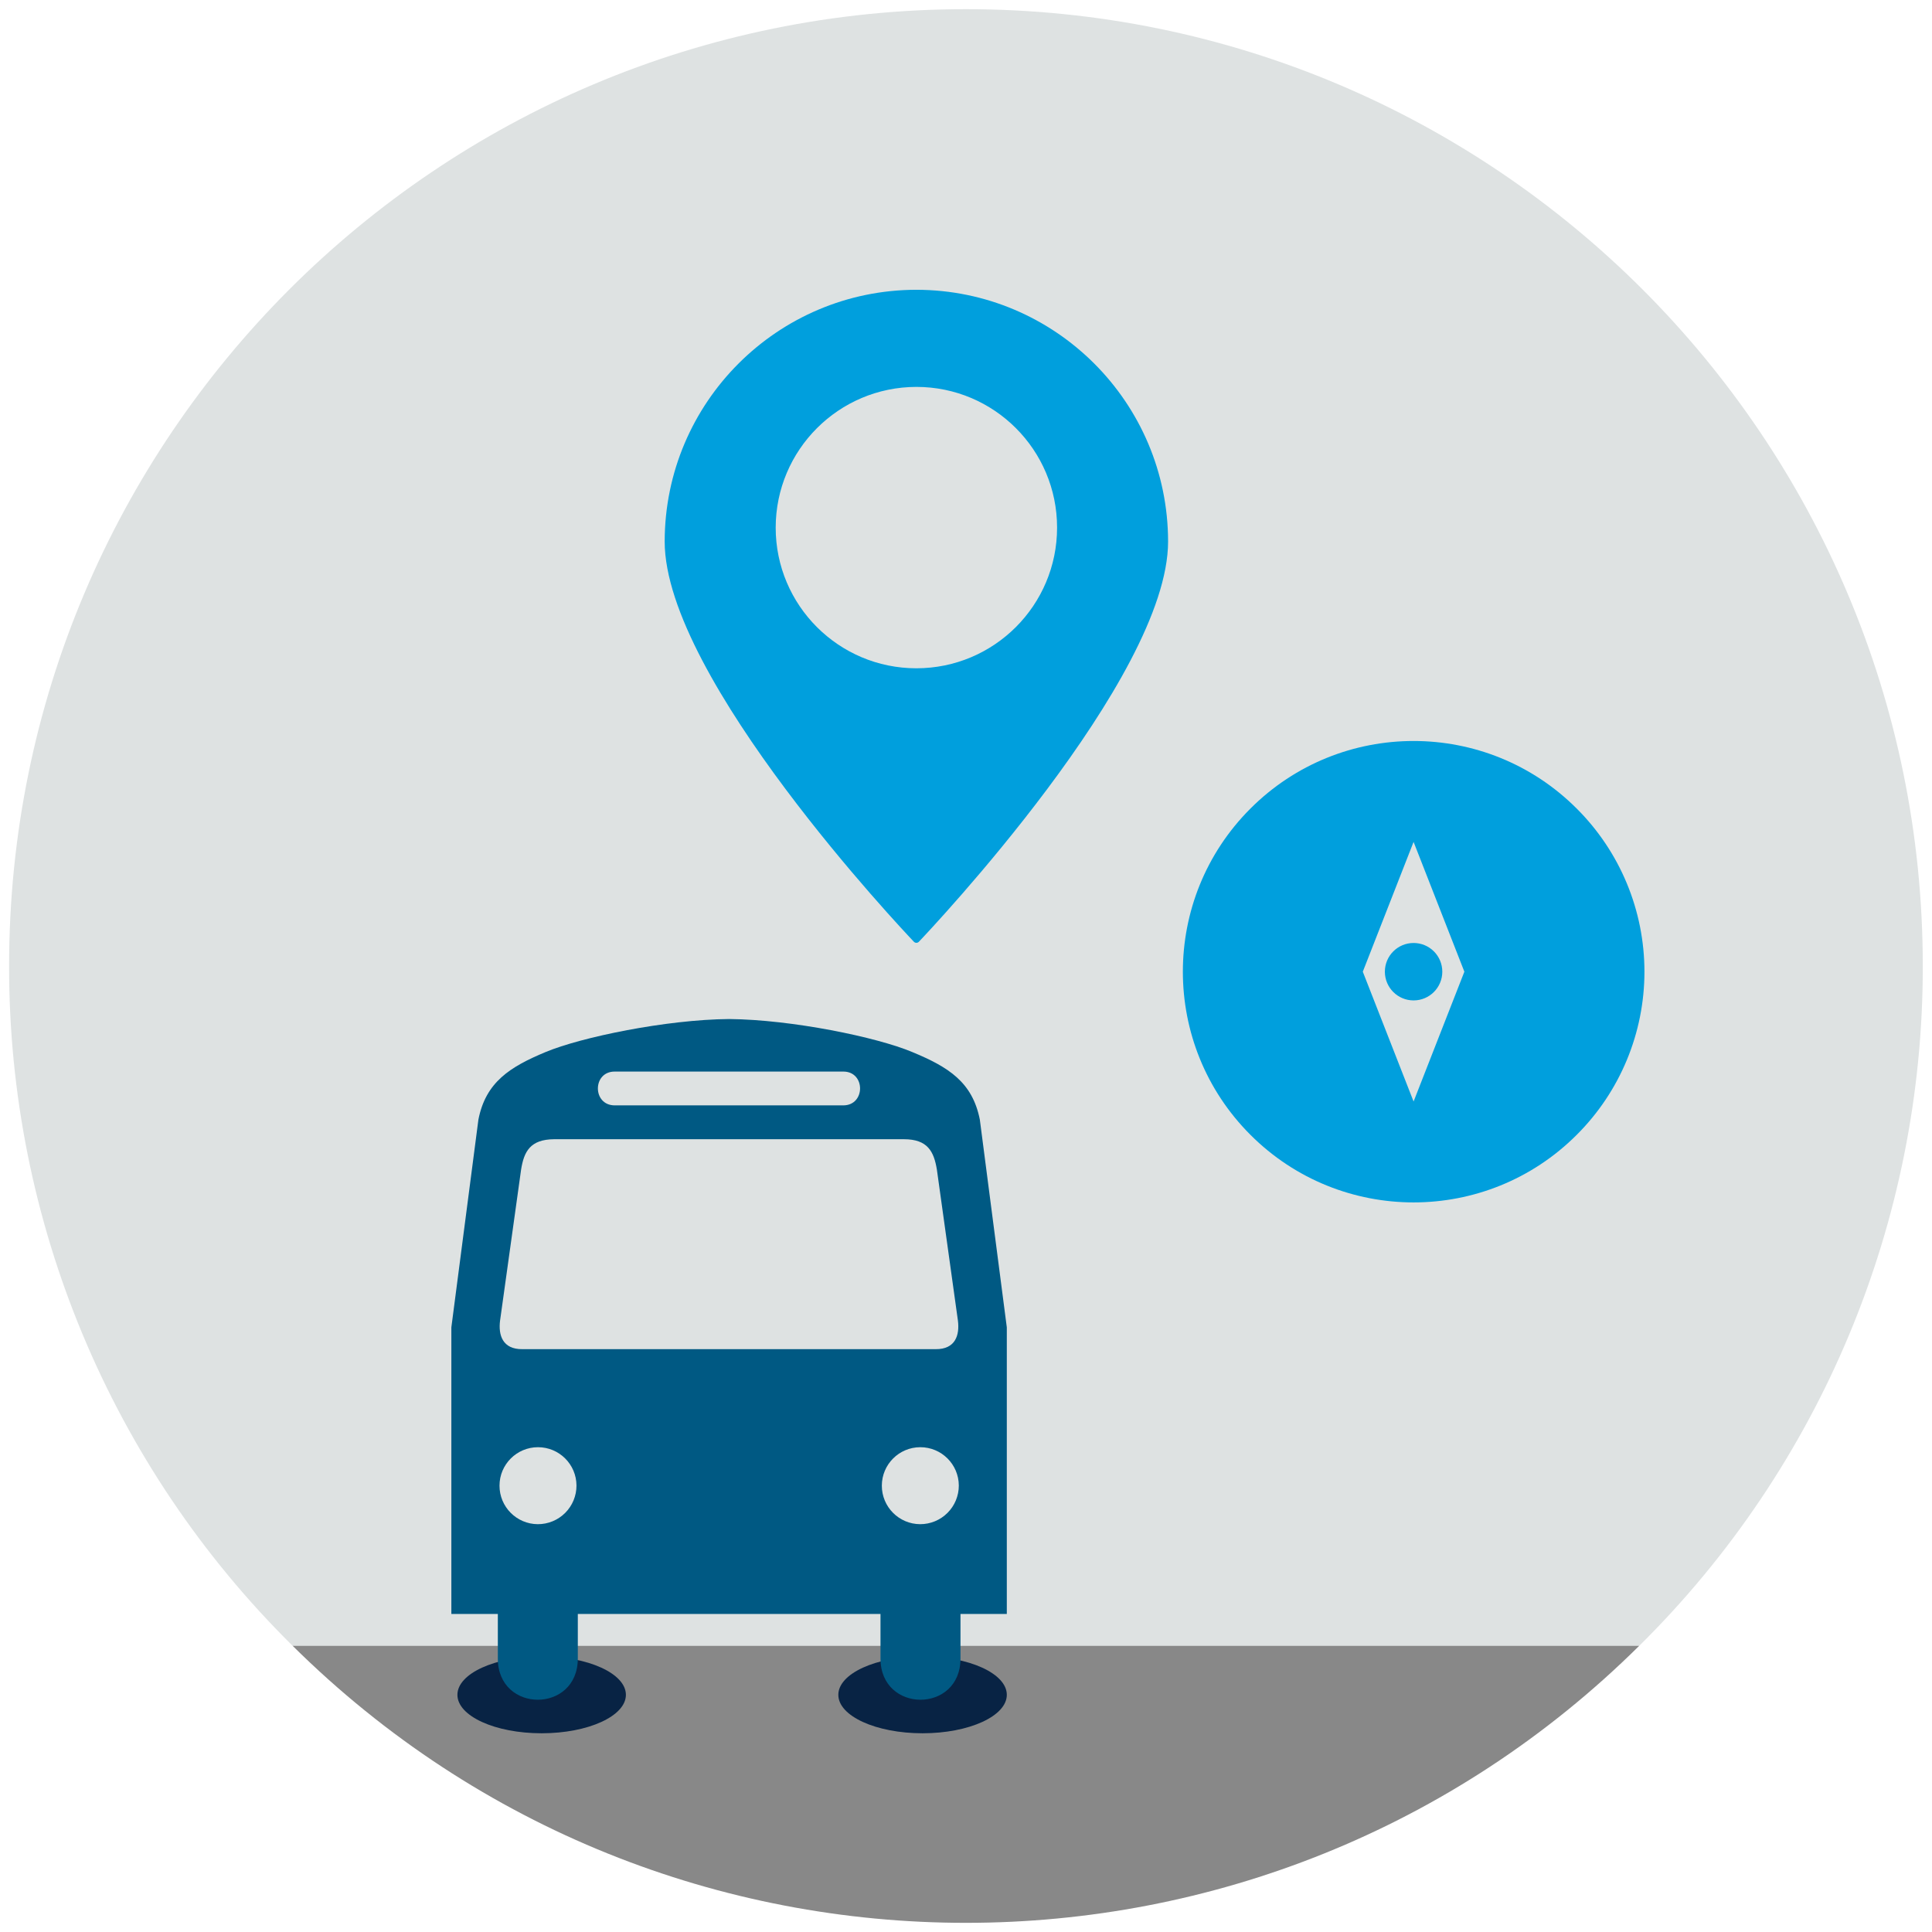
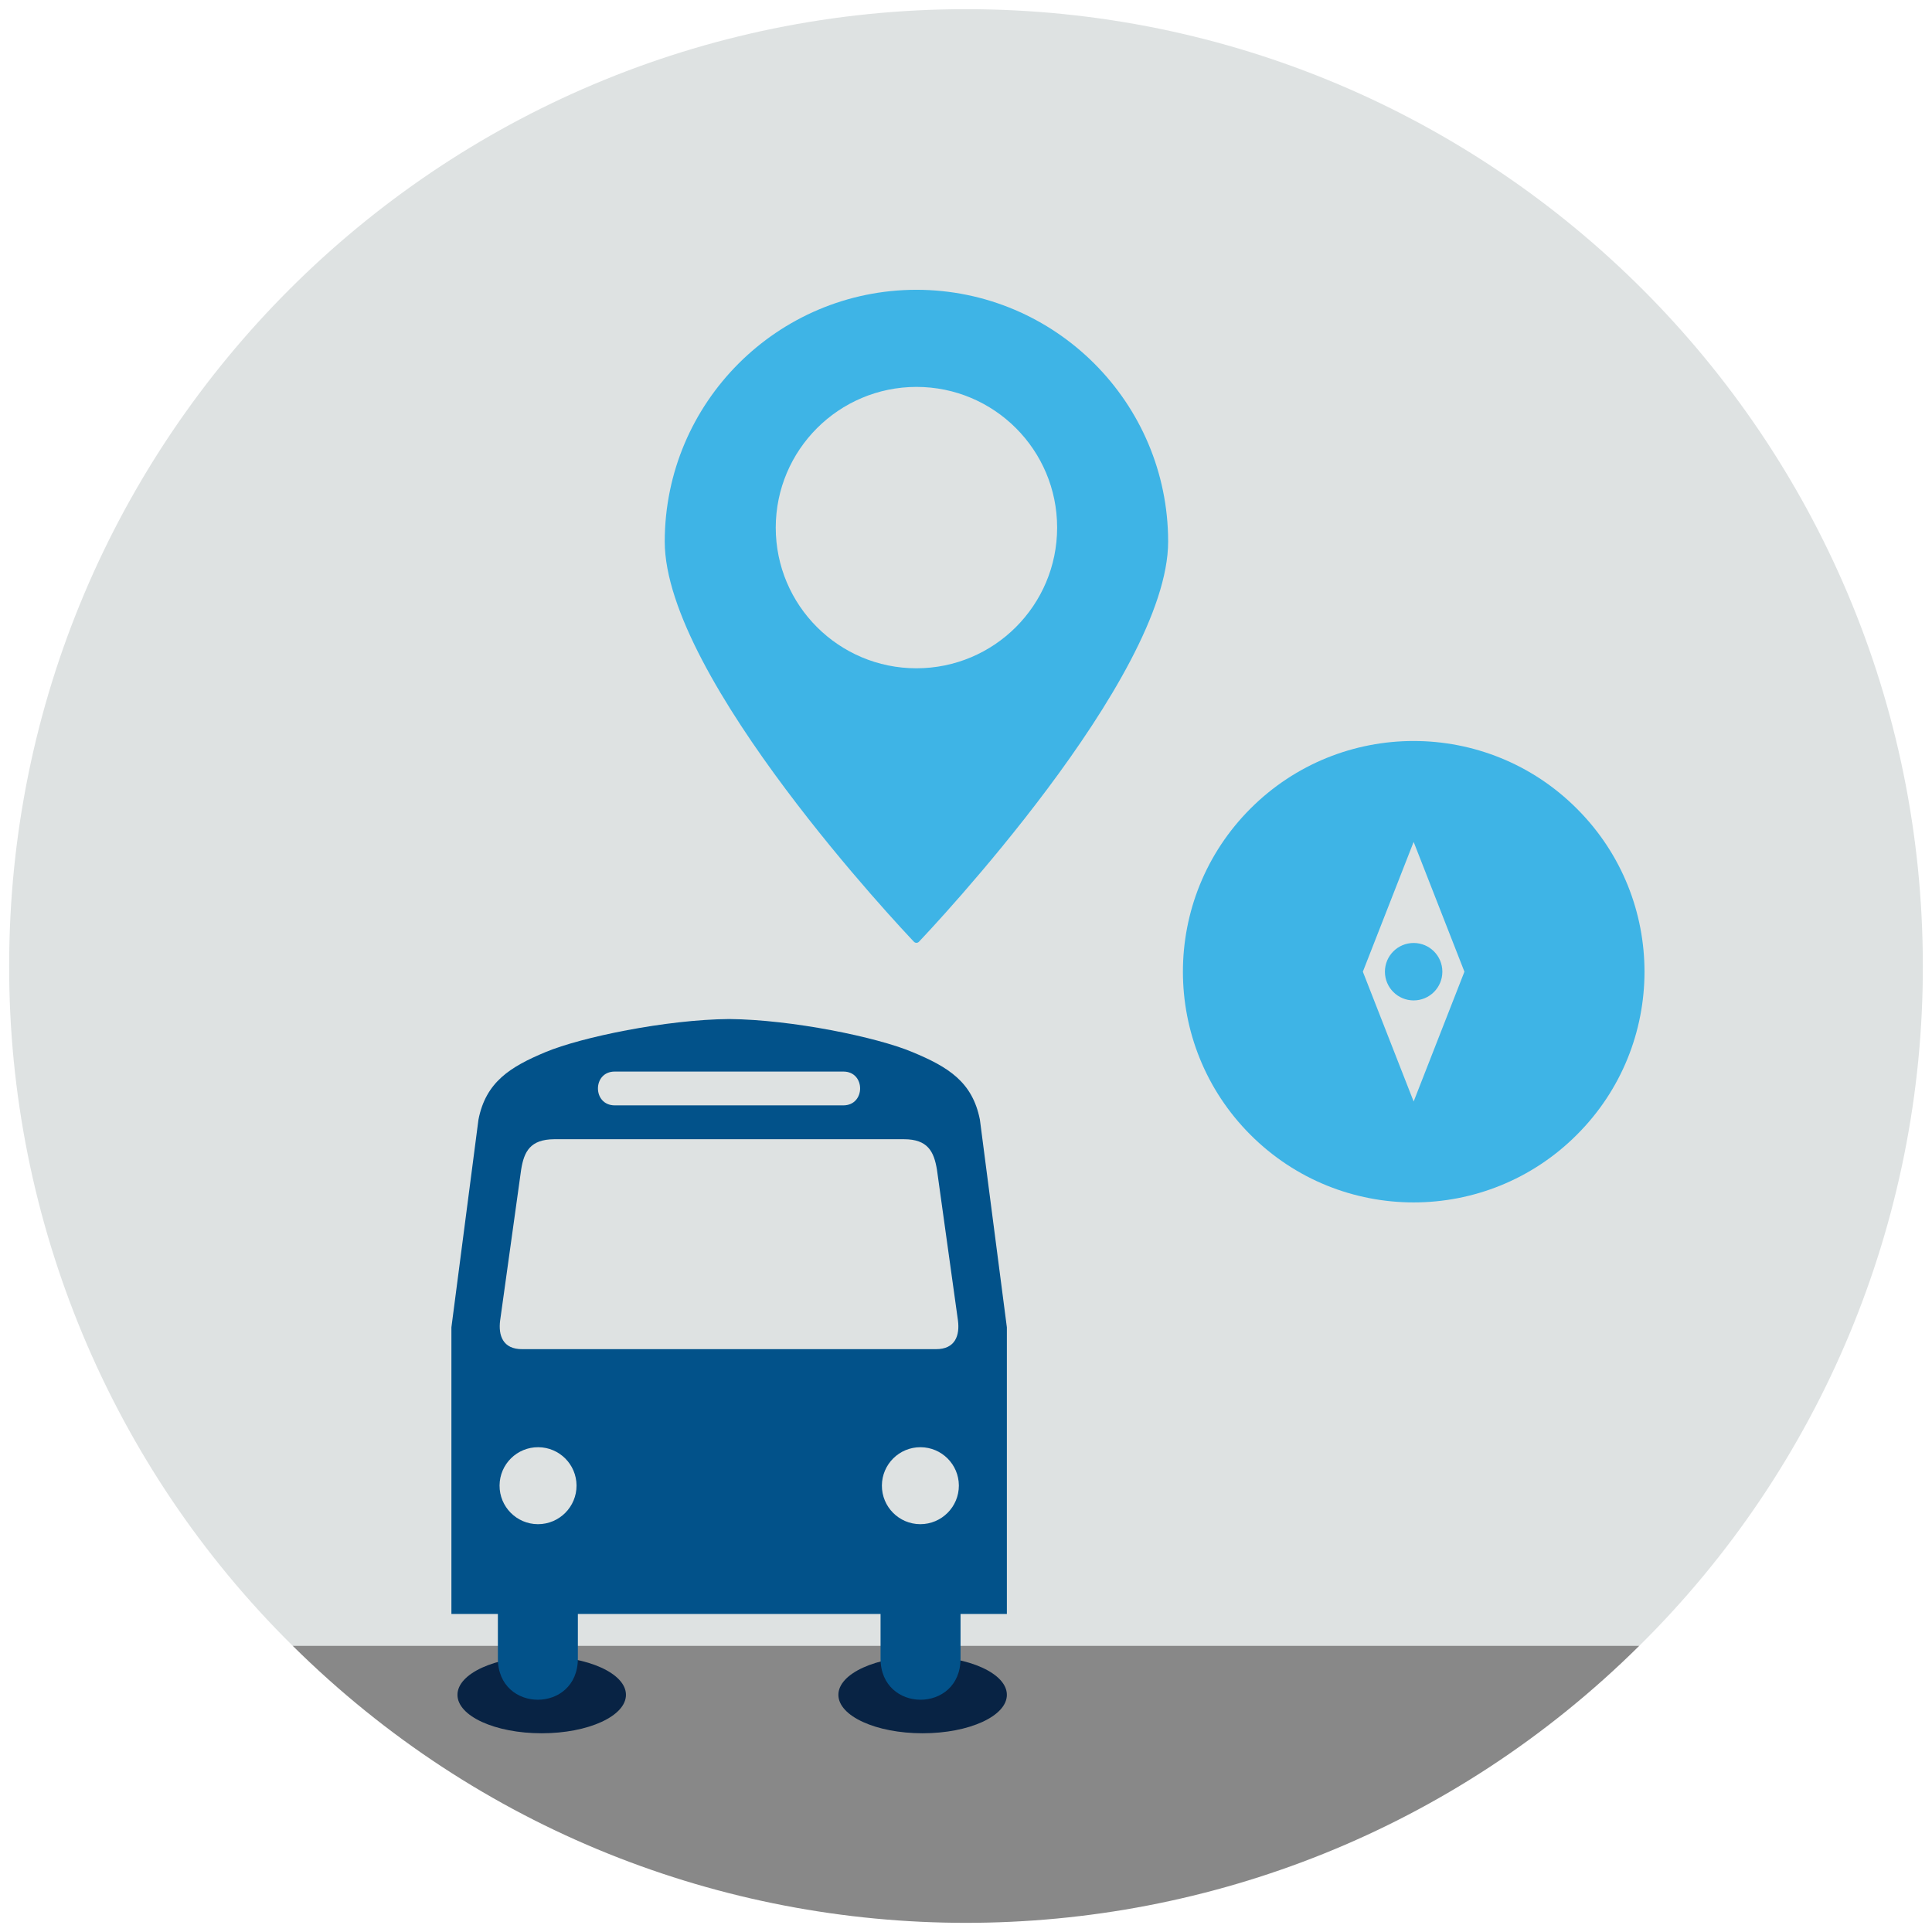
- <svg xmlns="http://www.w3.org/2000/svg" id="Layer_1" data-name="Layer 1" viewBox="0 0 520 520.03">
-   <defs>
-     <style>.cls-1{fill:#dee2e2;}.cls-2{fill:#888;}.cls-3{fill:#082344;}.cls-4{fill:#005983;}.cls-5{fill:#009fdd;}</style>
-   </defs>
-   <path class="cls-1" d="M517.55,260C517.55,117.77,402.24,2.47,260,2.47S2.45,117.77,2.45,260A256.74,256.74,0,0,0,78.77,443H441.23a256.75,256.75,0,0,0,76.32-183" />
-   <path class="cls-2" d="M441.23,443H78.77a257.51,257.51,0,0,0,362.45,0" />
-   <path class="cls-3" d="M168.47,456.19c0,5.72-10.15,10.35-22.68,10.35s-22.67-4.63-22.67-10.35,10.15-10.35,22.67-10.35,22.68,4.63,22.68,10.35" />
-   <path class="cls-3" d="M271,456.19c0,5.72-10.15,10.35-22.68,10.35s-22.67-4.63-22.67-10.35,10.15-10.35,22.67-10.35S271,450.47,271,456.19" />
-   <path class="cls-4" d="M263.74,301.37c-2-10.13-8.47-14.17-18.2-18.2-9.51-4-32.38-8.73-49.29-8.88-16.94.14-39.81,4.89-49.38,8.88s-16.12,8.07-18.1,18.2l-7.28,55.91v77.14H134v12c0,14.79,21.52,14.79,21.53,0v-12H237v12c0,14.79,21.55,14.79,21.53,0v-12H271V357.28Zm-98.27-12.94H227c6,0,6,9.07,0,9.1H165.47c-6.05,0-6.05-9.12,0-9.1M144.75,410.26a10.36,10.36,0,1,1,10.42-10.41,10.38,10.38,0,0,1-10.42,10.41m50.75-47.11H140.6c-5.36.05-6.49-3.81-6-7.68l5.66-40.64c0.78-4.89,2.45-8.14,8.9-8.19h94.13c6.41,0,8.08,3.29,8.89,8.19l5.66,40.64c0.49,3.87-.64,7.73-6,7.68H195.5Zm52.17,47.11a10.36,10.36,0,1,1,10.41-10.41,10.39,10.39,0,0,1-10.41,10.41" />
-   <path class="cls-4" d="M195.5,274.28h0Z" />
-   <path class="cls-5" d="M424.4,217.64a62.1,62.1,0,1,0,0,87.82,62,62,0,0,0,0-87.82m-43.91,78.85-13.67-34.94,13.67-34.94,13.67,34.94Zm7.73-34.94a7.73,7.73,0,1,1-7.73-7.73,7.72,7.72,0,0,1,7.73,7.73" />
-   <path class="cls-5" d="M246.66,78a67.83,67.83,0,0,0-67.75,67.75c0,36.86,64.34,104.86,67.08,107.74a0.93,0.93,0,0,0,1.34,0c2.74-2.88,67.08-70.88,67.08-107.74A67.83,67.83,0,0,0,246.66,78m0,26.14a37.87,37.87,0,1,1-37.87,37.88,37.92,37.92,0,0,1,37.87-37.88" />
+ <svg xmlns="http://www.w3.org/2000/svg" version="1.1" id="Layer_1" x="0px" y="0px" width="1024px" height="1024px" viewBox="0 0 1024 1024" enable-background="new 0 0 1024 1024" xml:space="preserve">
+   <path fill="#DEE2E2" d="M1019.146,511.971C1019.146,231.903,792.086,4.864,512,4.864C231.913,4.864,4.854,231.903,4.854,511.971  c-0.18,135.395,53.957,265.202,150.283,360.349h713.727C965.188,777.172,1019.324,647.364,1019.146,511.971" />
+   <path fill="#888888" d="M868.863,872.318H155.137c197.627,195.77,516.079,195.77,713.707,0" />
+   <path fill="#082344" d="M331.767,898.291c0,11.264-19.985,20.381-44.66,20.381c-24.673,0-44.64-9.117-44.64-20.381  c0-11.263,19.986-20.38,44.64-20.38S331.767,887.028,331.767,898.291 M533.66,898.291c0,11.264-19.986,20.381-44.659,20.381  s-44.64-9.117-44.64-20.381c0-11.263,19.985-20.38,44.64-20.38S533.66,887.028,533.66,898.291" />
+   <path fill="#02528A" d="M519.364,593.433c-3.938-19.946-16.68-27.901-35.838-35.838c-18.727-7.876-63.761-17.189-97.059-17.484  c-33.355,0.274-78.391,9.629-97.235,17.484c-18.845,7.856-31.742,15.892-35.641,35.838l-14.335,110.095v151.896h24.633v23.629  c0,29.124,42.375,29.124,42.395,0v-23.629H466.71v23.629c0,29.124,42.435,29.124,42.396,0v-23.629h24.556V703.526L519.364,593.433z   M325.859,567.952h121.16c11.813,0,11.813,17.86,0,17.919h-121.16C313.946,585.871,313.946,567.913,325.859,567.952 M285.059,807.85  c-11.266-0.064-20.347-9.251-20.281-20.518c0.066-11.268,9.252-20.347,20.518-20.281c11.182,0.064,20.228,9.119,20.282,20.301  c0.033,11.288-9.092,20.467-20.38,20.498C285.151,807.851,285.105,807.851,285.059,807.85 M384.992,715.085H276.888  c-10.555,0.099-12.78-7.502-11.815-15.123l11.145-80.023c1.536-9.63,4.825-16.029,17.525-16.128h185.353  c12.622,0,15.911,6.479,17.506,16.128l11.146,80.023c0.965,7.621-1.261,15.222-11.815,15.123H384.992z M487.721,807.85  c-11.267-0.054-20.354-9.23-20.301-20.498c0.054-11.267,9.231-20.354,20.498-20.301c11.189,0.055,20.247,9.111,20.301,20.301  c0.022,11.3-9.12,20.478-20.419,20.498C487.773,807.85,487.747,807.85,487.721,807.85L487.721,807.85z" />
+   <path fill="#3EB4E6" d="M835.723,428.559c-47.753-47.755-125.178-47.758-172.933-0.005c-47.756,47.752-47.759,125.177-0.006,172.934  c47.753,47.756,125.178,47.758,172.934,0.006c0.002-0.002,0.003-0.004,0.005-0.006c47.754-47.603,47.875-124.901,0.273-172.654  C835.905,428.741,835.814,428.649,835.723,428.559 M749.259,583.823l-26.918-68.802l26.918-68.801l26.918,68.801L749.259,583.823z   M764.48,515.021c0,8.406-6.815,15.223-15.223,15.223s-15.221-6.815-15.221-15.223c0-8.406,6.813-15.222,15.221-15.222  c8.396-0.011,15.211,6.787,15.223,15.184C764.48,514.996,764.48,515.01,764.48,515.021 M485.732,153.591  c-73.645,0.086-133.321,59.765-133.408,133.408c0,72.582,126.692,206.481,132.089,212.152c0.701,0.729,1.86,0.751,2.589,0.05  c0.017-0.018,0.033-0.033,0.049-0.05c5.396-5.671,132.089-139.571,132.089-212.152C619.053,213.356,559.375,153.678,485.732,153.591   M485.732,205.064c41.184,0,74.569,33.386,74.569,74.57c0,41.184-33.387,74.57-74.569,74.57c-41.178,0-74.561-33.374-74.571-74.55  C411.205,238.485,444.563,205.118,485.732,205.064" />
</svg>
